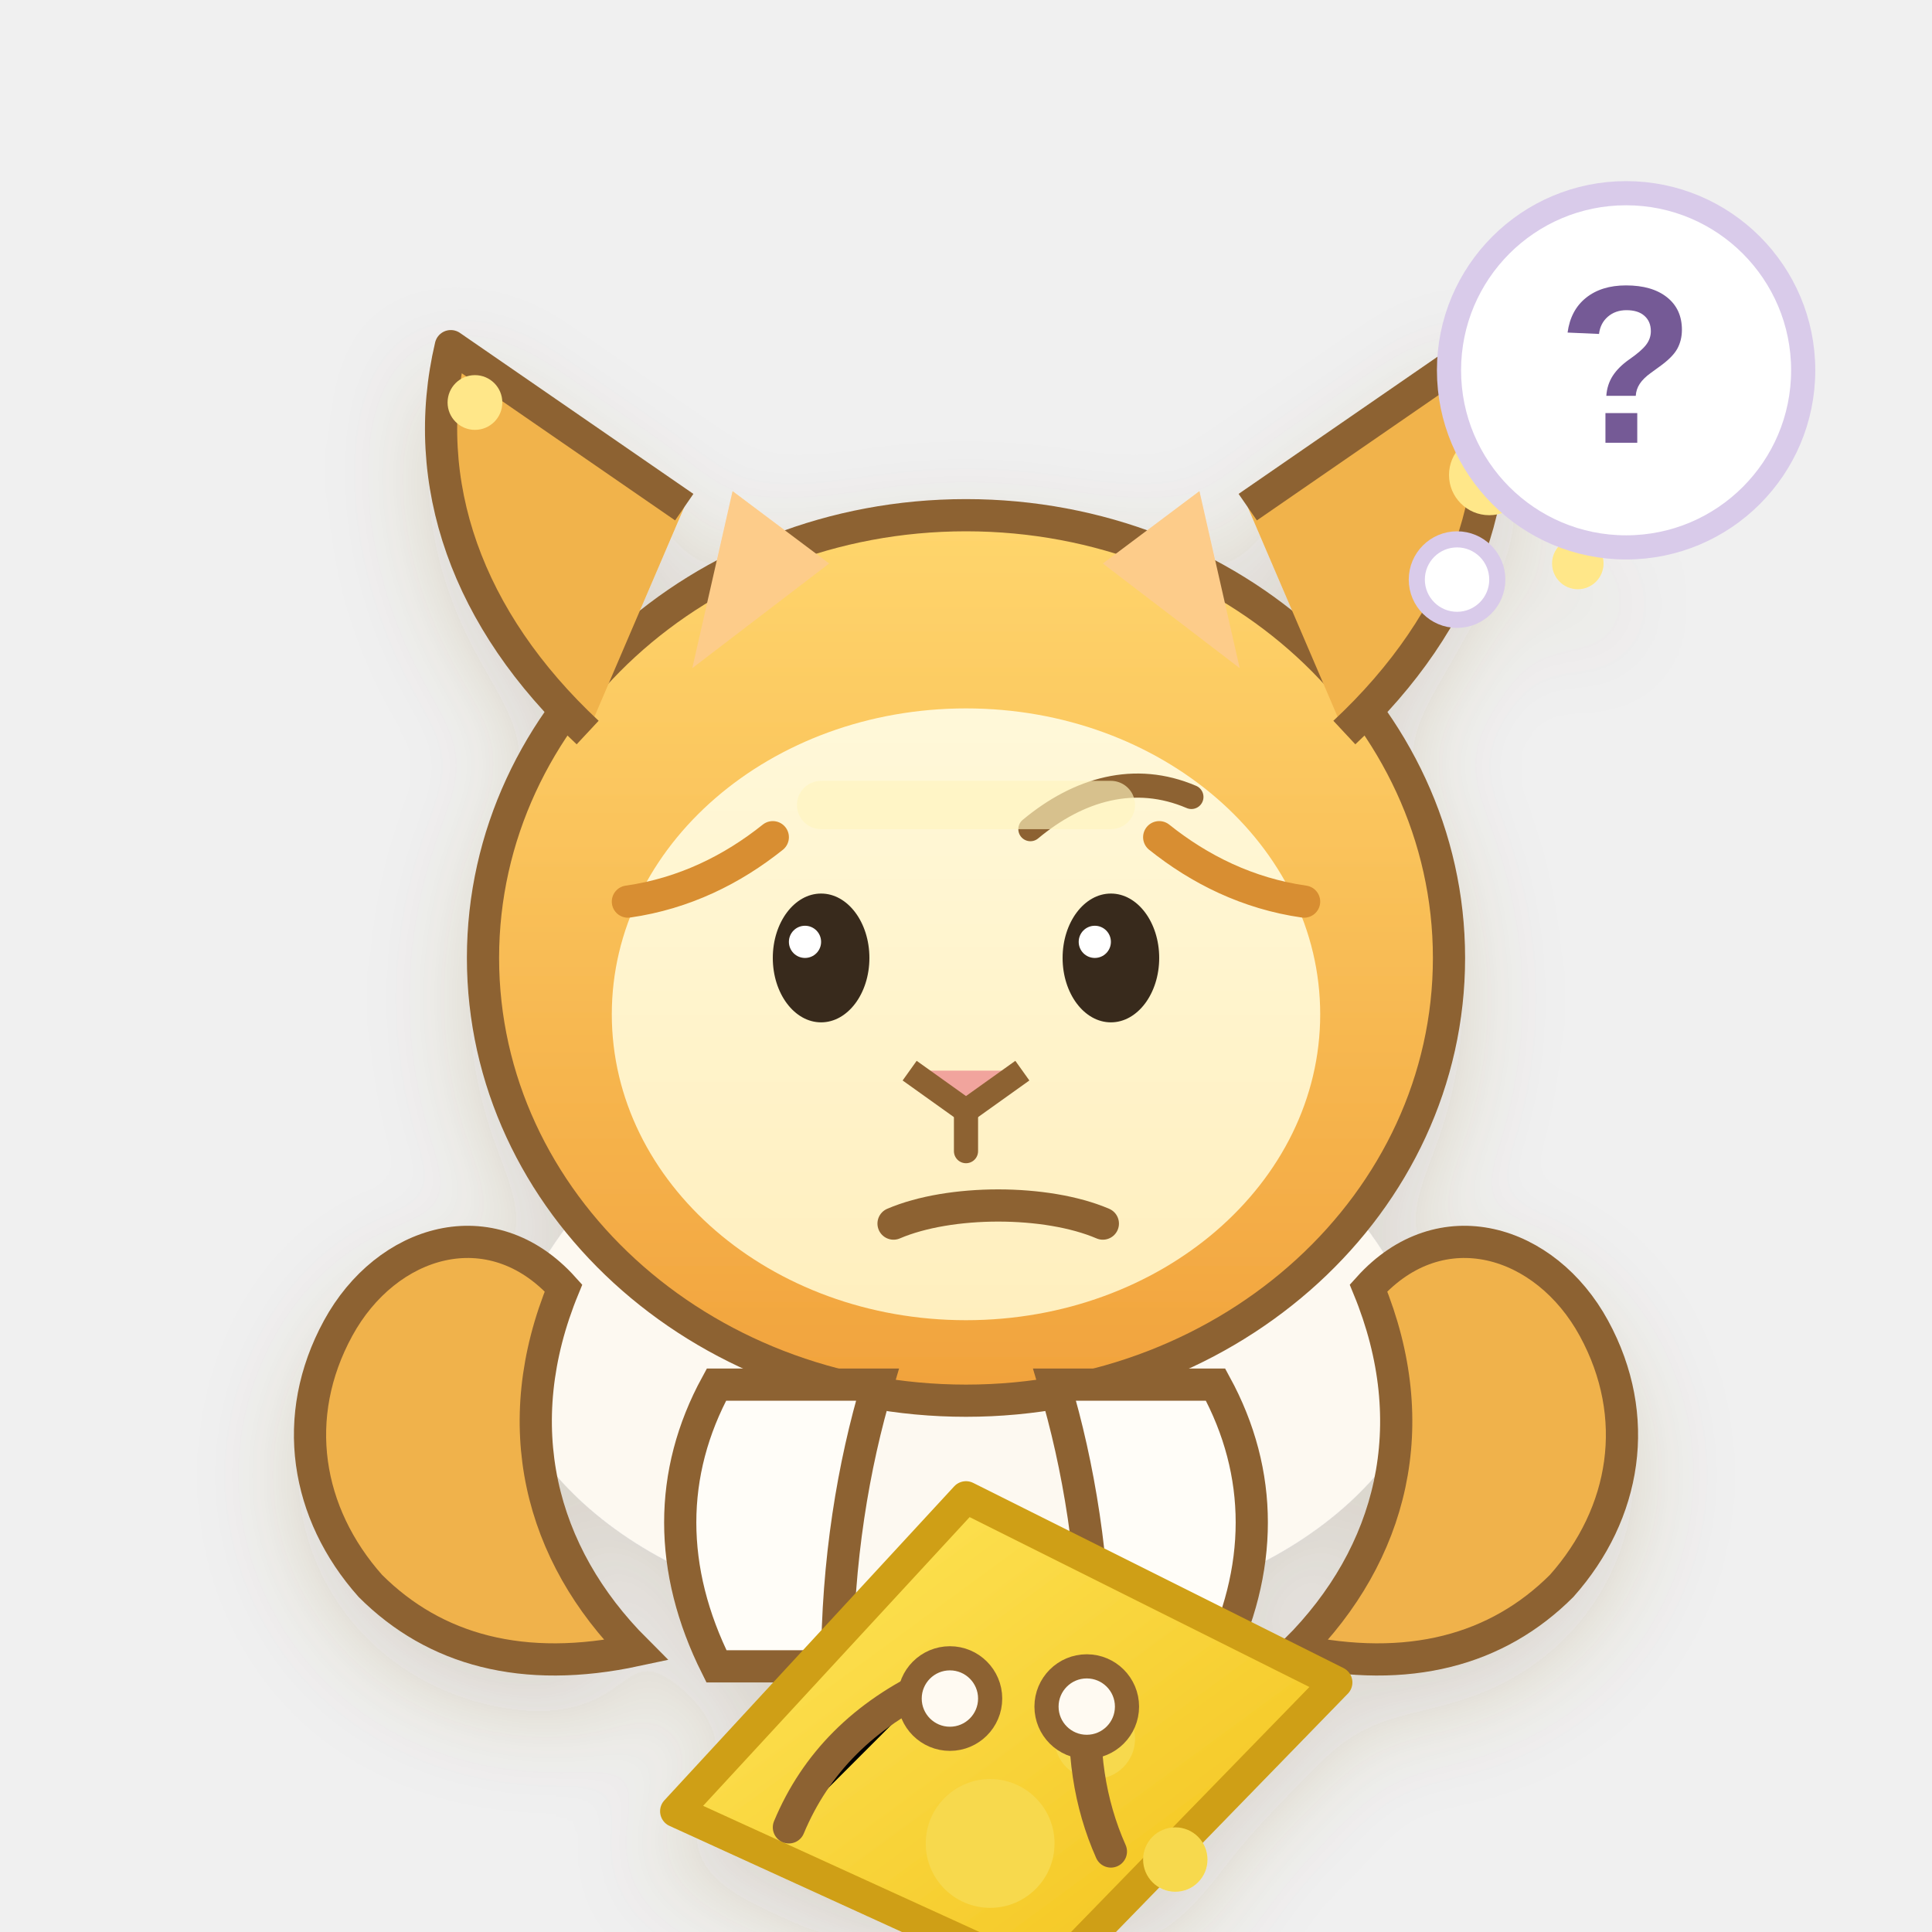
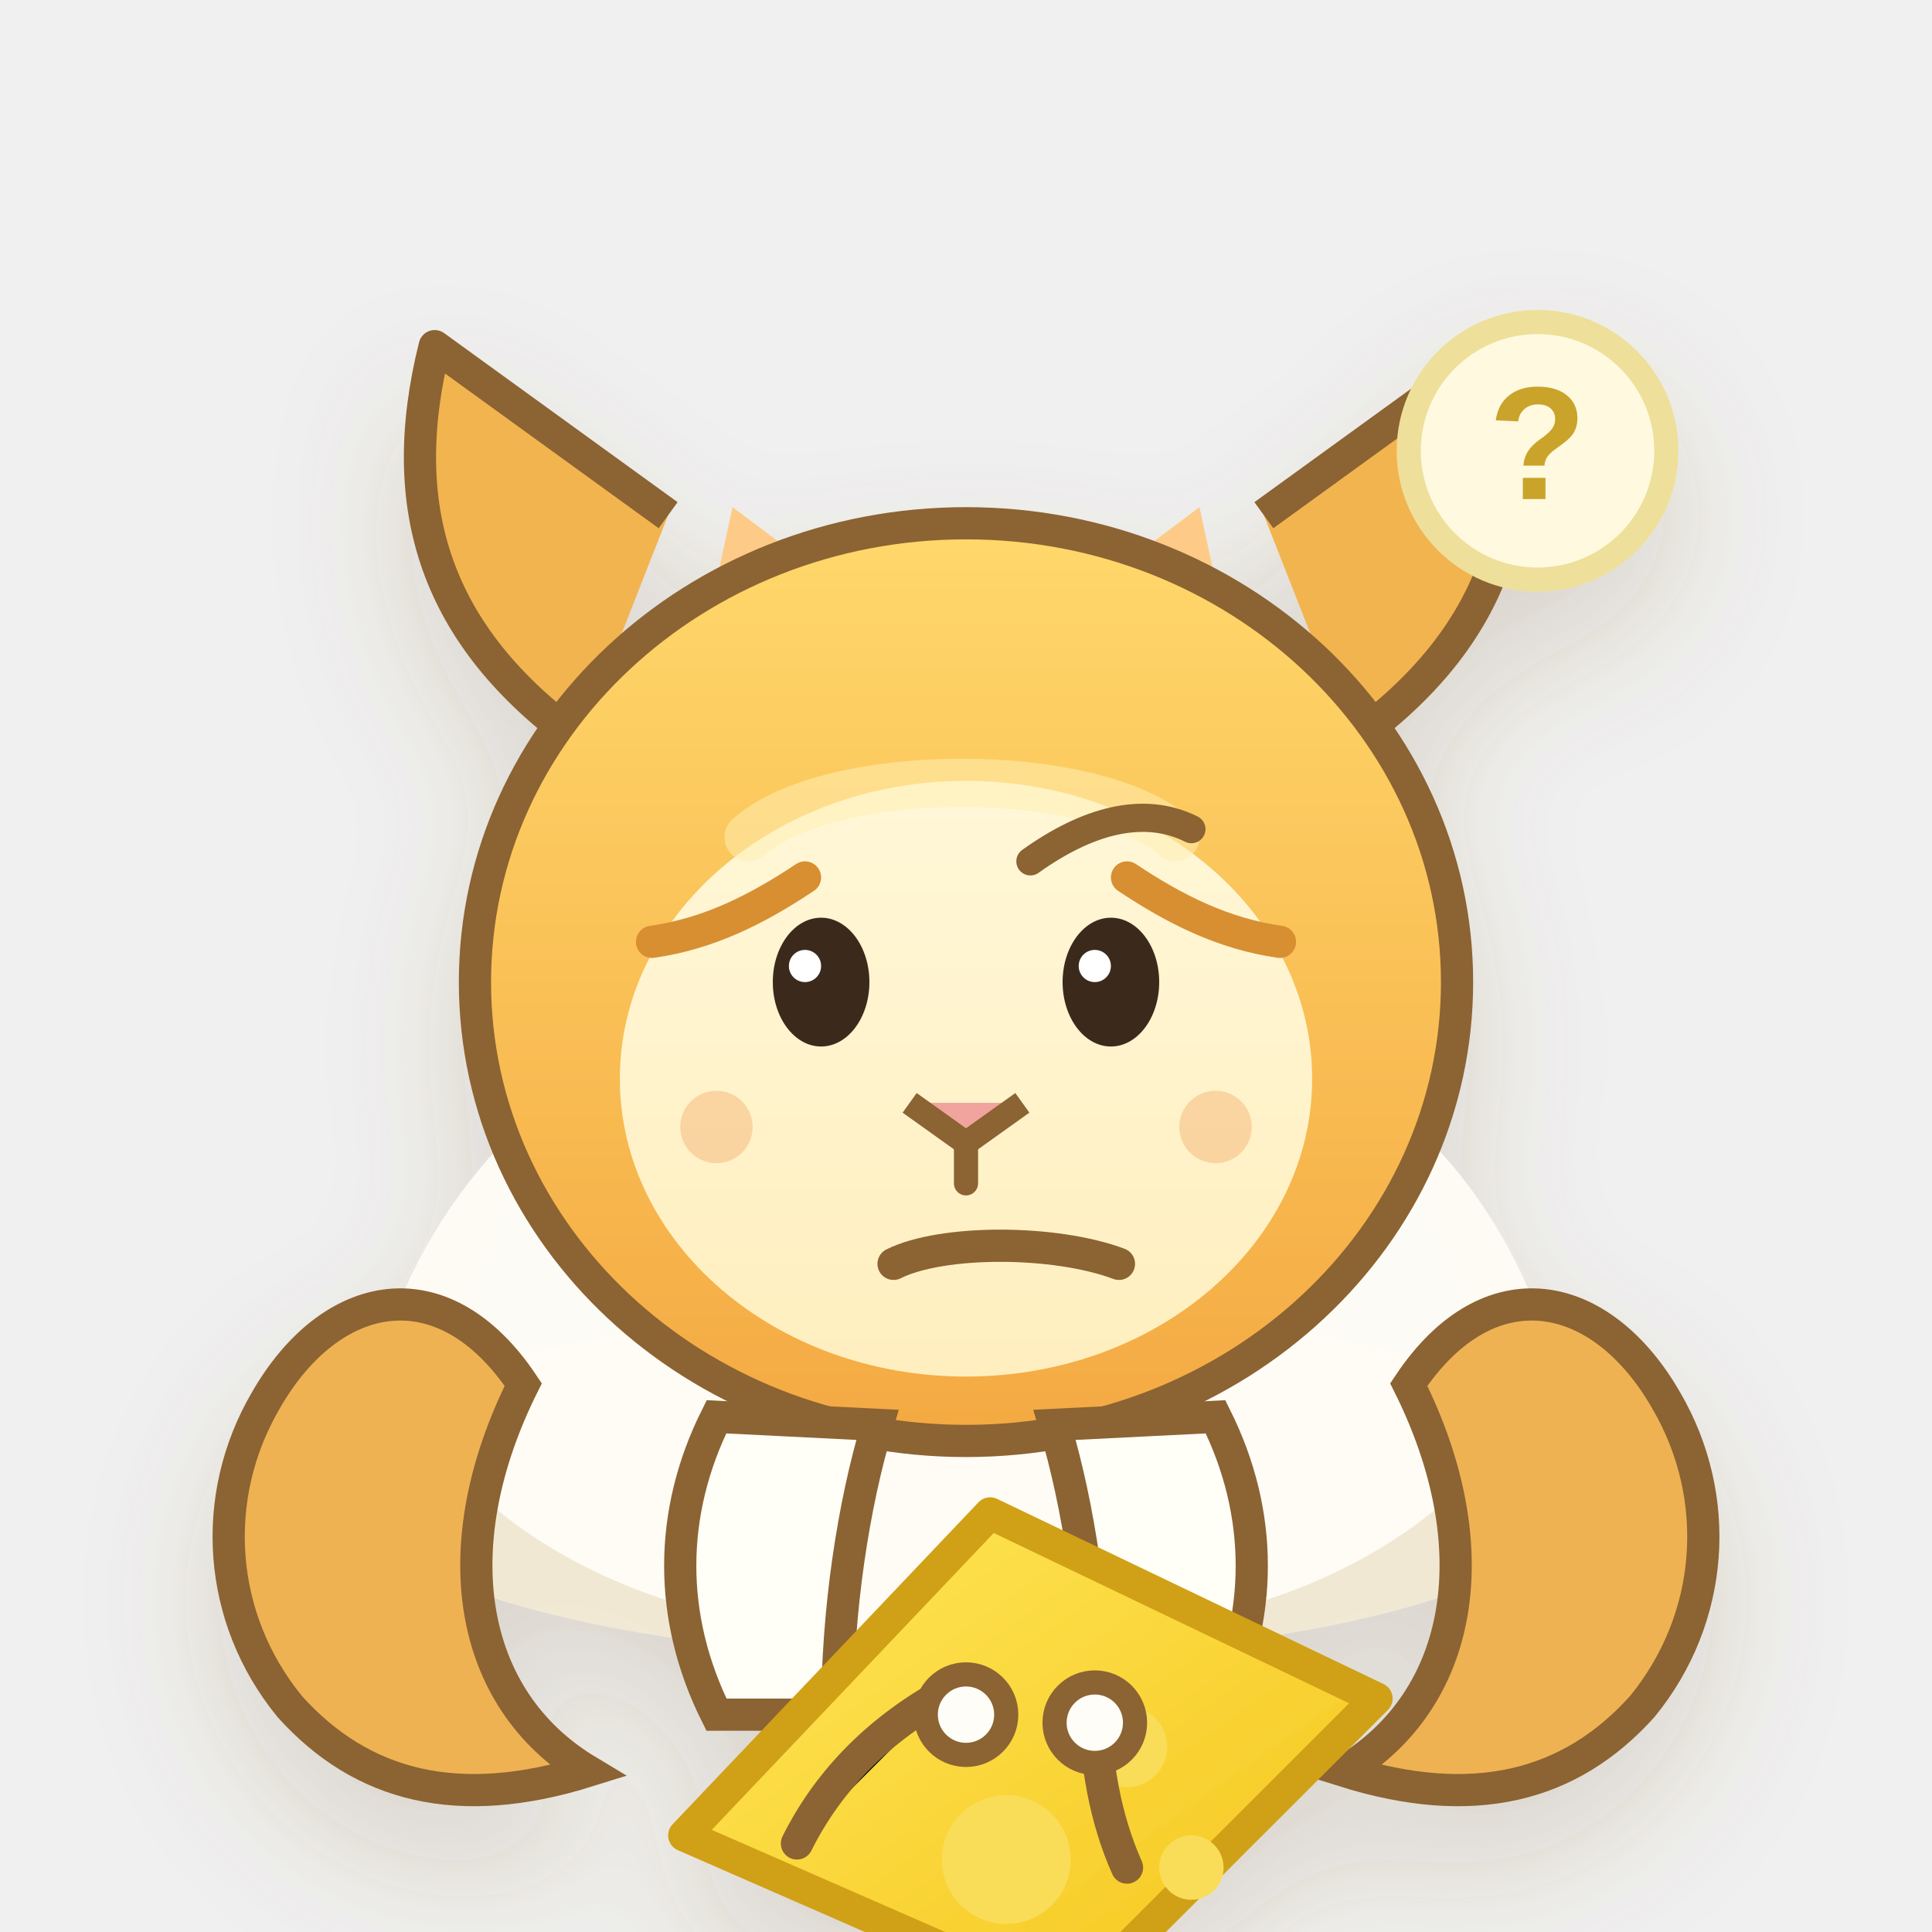
<svg xmlns="http://www.w3.org/2000/svg" viewBox="0 0 240 240" role="img" aria-label="치즈냥">
  <defs>
    <linearGradient id="fur" x1="0" y1="0" x2="0" y2="1">
-       <stop offset="0" stop-color="#ffd66d" />
-       <stop offset="1" stop-color="#f1a23c" />
+       <stop offset="0" stop-color="#ffd86b" />
+       <stop offset="1" stop-color="#f4a942" />
    </linearGradient>
    <linearGradient id="cream" x1="0" y1="0" x2="0" y2="1">
-       <stop offset="0" stop-color="#fff8d9" />
-       <stop offset="1" stop-color="#ffefbe" />
+       <stop offset="0" stop-color="#fff7d8" />
+       <stop offset="1" stop-color="#ffefbf" />
    </linearGradient>
    <linearGradient id="cheese" x1="0" y1="0" x2="1" y2="1">
-       <stop offset="0" stop-color="#ffe85d" />
-       <stop offset="1" stop-color="#f2c018" />
+       <stop offset="0" stop-color="#ffe75a" />
+       <stop offset="1" stop-color="#f5c51a" />
    </linearGradient>
    <filter id="shadow" x="-20%" y="-20%" width="140%" height="140%">
-       <feDropShadow dx="0" dy="5" stdDeviation="6" flood-color="#7a5a2b" flood-opacity=".18" />
+       <feDropShadow dx="0" dy="8" stdDeviation="8" flood-color="#7a5a2b" flood-opacity=".18" />
    </filter>
-     <style>
-         svg{overflow:visible} .idle-body{transform-box:fill-box;transform-origin:center bottom;animation:float 3.4s ease-in-out infinite} .sparkle{transform-box:fill-box;transform-origin:center;animation:twinkle 2.2s ease-in-out infinite} @keyframes float{0%,100%{transform:translateY(0)}50%{transform:translateY(-4px)}} @keyframes twinkle{0%,100%{opacity:.35;transform:scale(.8)}50%{opacity:1;transform:scale(1.12)}} @media(prefers-reduced-motion:reduce){.idle-body,.sparkle{animation:none}}
-         </style>
  </defs>
-   <g class="idle-body" filter="url(#shadow)">
-     <g transform="translate(120 118)">
-       <path d="M-58 53c6 18 27 31 58 31s52-13 58-31c-3-15-13-27-28-34H-30c-15 7-25 19-28 34z" fill="#fffaf2" opacity=".95" />
-       <path d="M-50 42c-7 17-3 33 9 45-14 3-25 0-33-8-8-9-10-21-4-32 6-11 19-15 28-5z" fill="#f0b24c" stroke="#8d6232" stroke-width="4" />
-       <path d="M50 42c7 17 3 33-9 45 14 3 25 0 33-8 8-9 10-21 4-32-6-11-19-15-28-5z" fill="#f0b24c" stroke="#8d6232" stroke-width="4" />
-       <ellipse cx="0" cy="1" rx="60" ry="55" fill="url(#fur)" stroke="#8d6232" stroke-width="4" />
-       <path d="M-47-27c-15-14-21-31-17-48l29 20" fill="#f1b34b" stroke="#8d6232" stroke-width="4" stroke-linejoin="round" />
-       <path d="M47-27c15-14 21-31 17-48L35-55" fill="#f1b34b" stroke="#8d6232" stroke-width="4" stroke-linejoin="round" />
-       <path d="M-29-57-17-48-34-35" fill="#fdcc8a" />
-       <path d="M29-57 17-48 34-35" fill="#fdcc8a" />
-       <ellipse cx="0" cy="8" rx="44" ry="38" fill="url(#cream)" />
-       <ellipse cx="-18" cy="1" rx="6" ry="8" fill="#392a1a" />
-       <ellipse cx="18" cy="1" rx="6" ry="8" fill="#392a1a" />
-       <circle cx="-20" cy="-1" r="2" fill="#fff" />
-       <circle cx="16" cy="-1" r="2" fill="#fff" />
-       <path d="M8-15c6-5 13-7 20-4" fill="none" stroke="#8d6232" stroke-width="3" stroke-linecap="round" />
-       <path d="M-7 15 0 20 7 15" fill="#f1a49d" stroke="#8d6232" stroke-width="3" stroke-linejoin="round" />
-       <path d="M0 20v5" stroke="#8d6232" stroke-width="3" stroke-linecap="round" />
-       <path d="M-9 34c7-3 19-3 26 0" fill="none" stroke="#8d6232" stroke-width="4" stroke-linecap="round" />
-       <path d="M-42-6c7-1 13-4 18-8M42-6c-7-1-13-4-18-8" stroke="#d88e30" stroke-width="4" stroke-linecap="round" />
-       <path d="M-18-18h36" stroke="#fff5be" stroke-width="6" stroke-linecap="round" opacity=".65" />
-       <path d="M-31 54c-6 11-6 23 0 35h15c0-13 2-25 5-35z" fill="#fffdf8" stroke="#8d6232" stroke-width="4" />
-       <path d="M31 54c6 11 6 23 0 35H16c0-13-2-25-5-35z" fill="#fffdf8" stroke="#8d6232" stroke-width="4" />
-       <g transform="translate(2 86)">
-         <path d="M-38 21-2-18 44 5 8 42z" fill="url(#cheese)" stroke="#cf9f14" stroke-width="4" stroke-linejoin="round" />
-         <circle cx="14" cy="12" r="5" fill="#f7d94d" />
-         <circle cx="1" cy="25" r="8" fill="#f7d94d" />
-         <circle cx="24" cy="27" r="4" fill="#f7d94d" />
-         <path d="M-6 5q-13 6-18 18M13 6q-1 11 3 20" stroke="#8d6232" stroke-width="4" stroke-linecap="round" />
-         <circle cx="-4" cy="7" r="5" fill="#fffaf2" stroke="#8d6232" stroke-width="3" />
-         <circle cx="13" cy="8" r="5" fill="#fffaf2" stroke="#8d6232" stroke-width="3" />
+   <g filter="url(#shadow)">
+     <g transform="translate(120 120)">
+       <ellipse cx="0" cy="64" rx="78" ry="22" fill="#f8ecd2" opacity=".7" />
+       <path d="M-73 49c6-20 20-36 41-43h64c21 7 35 22 41 43-10 20-31 35-73 35s-63-15-73-35z" fill="#fffdf7" opacity=".95" />
+       <path d="M-55 52c-10 20-7 39 8 48-16 5-28 2-37-8-9-11-10-26-3-38 8-14 22-17 32-2z" fill="#efb252" stroke="#8c6332" stroke-width="4" />
+       <path d="M55 52c10 20 7 39-8 48 16 5 28 2 37-8 9-11 10-26 3-38-8-14-22-17-32-2z" fill="#efb252" stroke="#8c6332" stroke-width="4" />
+       <path d="M-48-28c-18-13-23-29-18-49l29 21" fill="#f2b44f" stroke="#8c6332" stroke-width="4" stroke-linejoin="round" />
+       <path d="M48-28c18-13 23-29 18-49L37-56" fill="#f2b44f" stroke="#8c6332" stroke-width="4" stroke-linejoin="round" />
+       <path d="M-29-57-17-48-34-34" fill="#fdcb87" />
+       <path d="M29-57 17-48 34-34" fill="#fdcb87" />
+       <ellipse cx="0" cy="2" rx="61" ry="57" fill="url(#fur)" stroke="#8c6332" stroke-width="4" />
+       <ellipse cx="0" cy="14" rx="43" ry="37" fill="url(#cream)" />
+       <path d="M-27-16c10-9 43-9 53 0" fill="none" stroke="#ffefb2" stroke-width="6" stroke-linecap="round" opacity=".55" />
+       <path d="M-39-3c7-1 13-4 19-8M39-3c-7-1-13-4-19-8" stroke="#d78f33" stroke-width="4" stroke-linecap="round" />
+       <ellipse cx="-18" cy="2" rx="6" ry="8" fill="#3a2a1a" />
+       <ellipse cx="18" cy="2" rx="6" ry="8" fill="#3a2a1a" />
+       <circle cx="-20" cy="0" r="2" fill="#fff" />
+       <circle cx="16" cy="0" r="2" fill="#fff" />
+       <path d="M8-13c7-5 14-7 20-4" fill="none" stroke="#8c6332" stroke-width="3.5" stroke-linecap="round" />
+       <path d="M-7 17 0 22 7 17" fill="#f1a49d" stroke="#8c6332" stroke-width="3" />
+       <path d="M0 22v5" stroke="#8c6332" stroke-width="3" stroke-linecap="round" />
+       <path d="M-9 37c6-3 20-3 28 0" fill="none" stroke="#8c6332" stroke-width="4" stroke-linecap="round" />
+       <circle cx="-31" cy="20" r="4.5" fill="#f8c58a" opacity=".65" />
+       <circle cx="31" cy="20" r="4.5" fill="#f8c58a" opacity=".65" />
+       <path d="M-31 56c-6 12-6 25 0 37h15c0-13 2-26 5-36z" fill="#fffef7" stroke="#8c6332" stroke-width="4" />
+       <path d="M31 56c6 12 6 25 0 37H16c0-13-2-26-5-36z" fill="#fffef7" stroke="#8c6332" stroke-width="4" />
+       <g transform="translate(4 86)">
+         <path d="M-39 22-1-18 47 5 9 43z" fill="url(#cheese)" stroke="#d0a014" stroke-width="4" stroke-linejoin="round" />
+         <circle cx="16" cy="11" r="5" fill="#f9dd59" />
+         <circle cx="1" cy="25" r="8" fill="#f9dd59" />
+         <circle cx="24" cy="26" r="4" fill="#f9dd59" />
+         <path d="M-6 4q-13 7-19 19M12 5q0 12 4 21" stroke="#8c6332" stroke-width="4" stroke-linecap="round" />
+         <circle cx="-4" cy="7" r="5" fill="#fffdf7" stroke="#8c6332" stroke-width="3" />
+         <circle cx="12" cy="8" r="5" fill="#fffdf7" stroke="#8c6332" stroke-width="3" />
      </g>
-       <g fill="#ffe789">
-         <circle cx="65" cy="-59" r="5" />
-         <circle cx="76" cy="-48" r="3.2" />
-         <circle cx="-61" cy="-68" r="3.4" />
+       <g>
+         <circle cx="71" cy="-64" r="16" fill="#fff9df" stroke="#eedf9a" stroke-width="3" />
+         <text x="71" y="-58" text-anchor="middle" font-family="Arial" font-size="20" font-weight="700" fill="#caa32a">?</text>
      </g>
    </g>
  </g>
-   <g class="sparkle">
-     <circle cx="202" cy="46" r="22" fill="#fff" stroke="#d9cbea" stroke-width="3" />
-     <text x="202" y="55" text-anchor="middle" font-family="Arial,sans-serif" font-size="28" font-weight="900" fill="#755a96">?</text>
-     <circle cx="181" cy="72" r="5" fill="#fff" stroke="#d9cbea" stroke-width="2" />
-   </g>
</svg>
